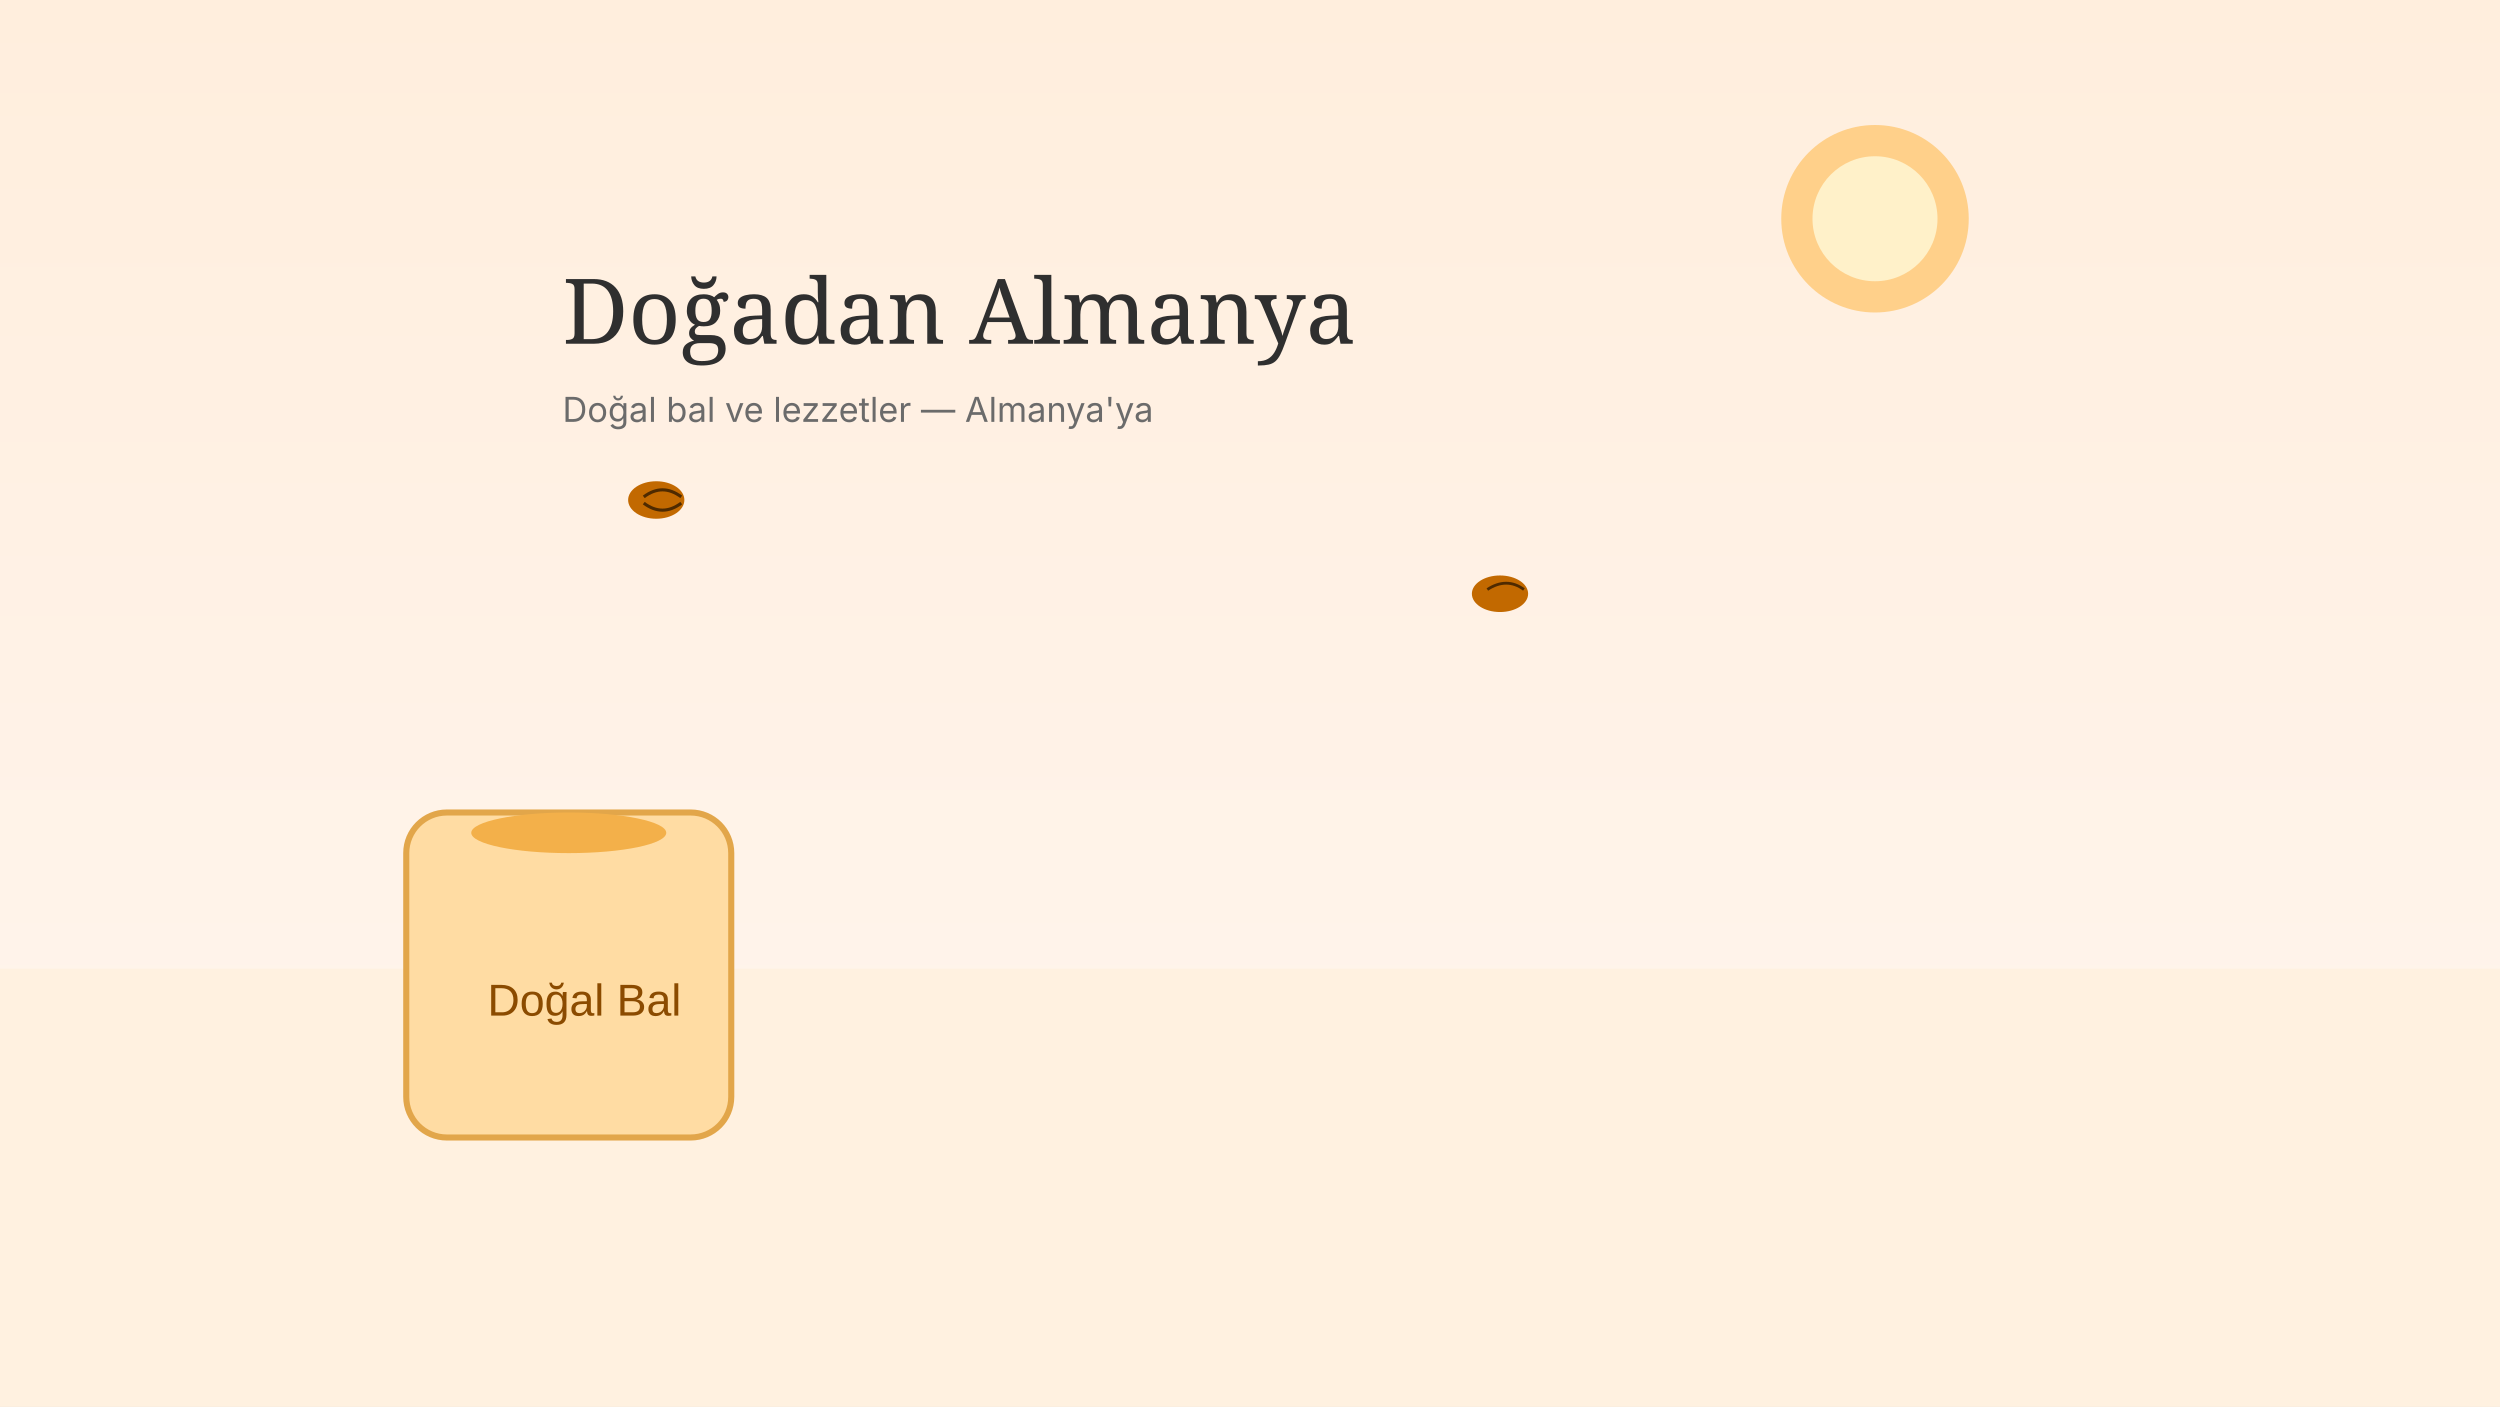
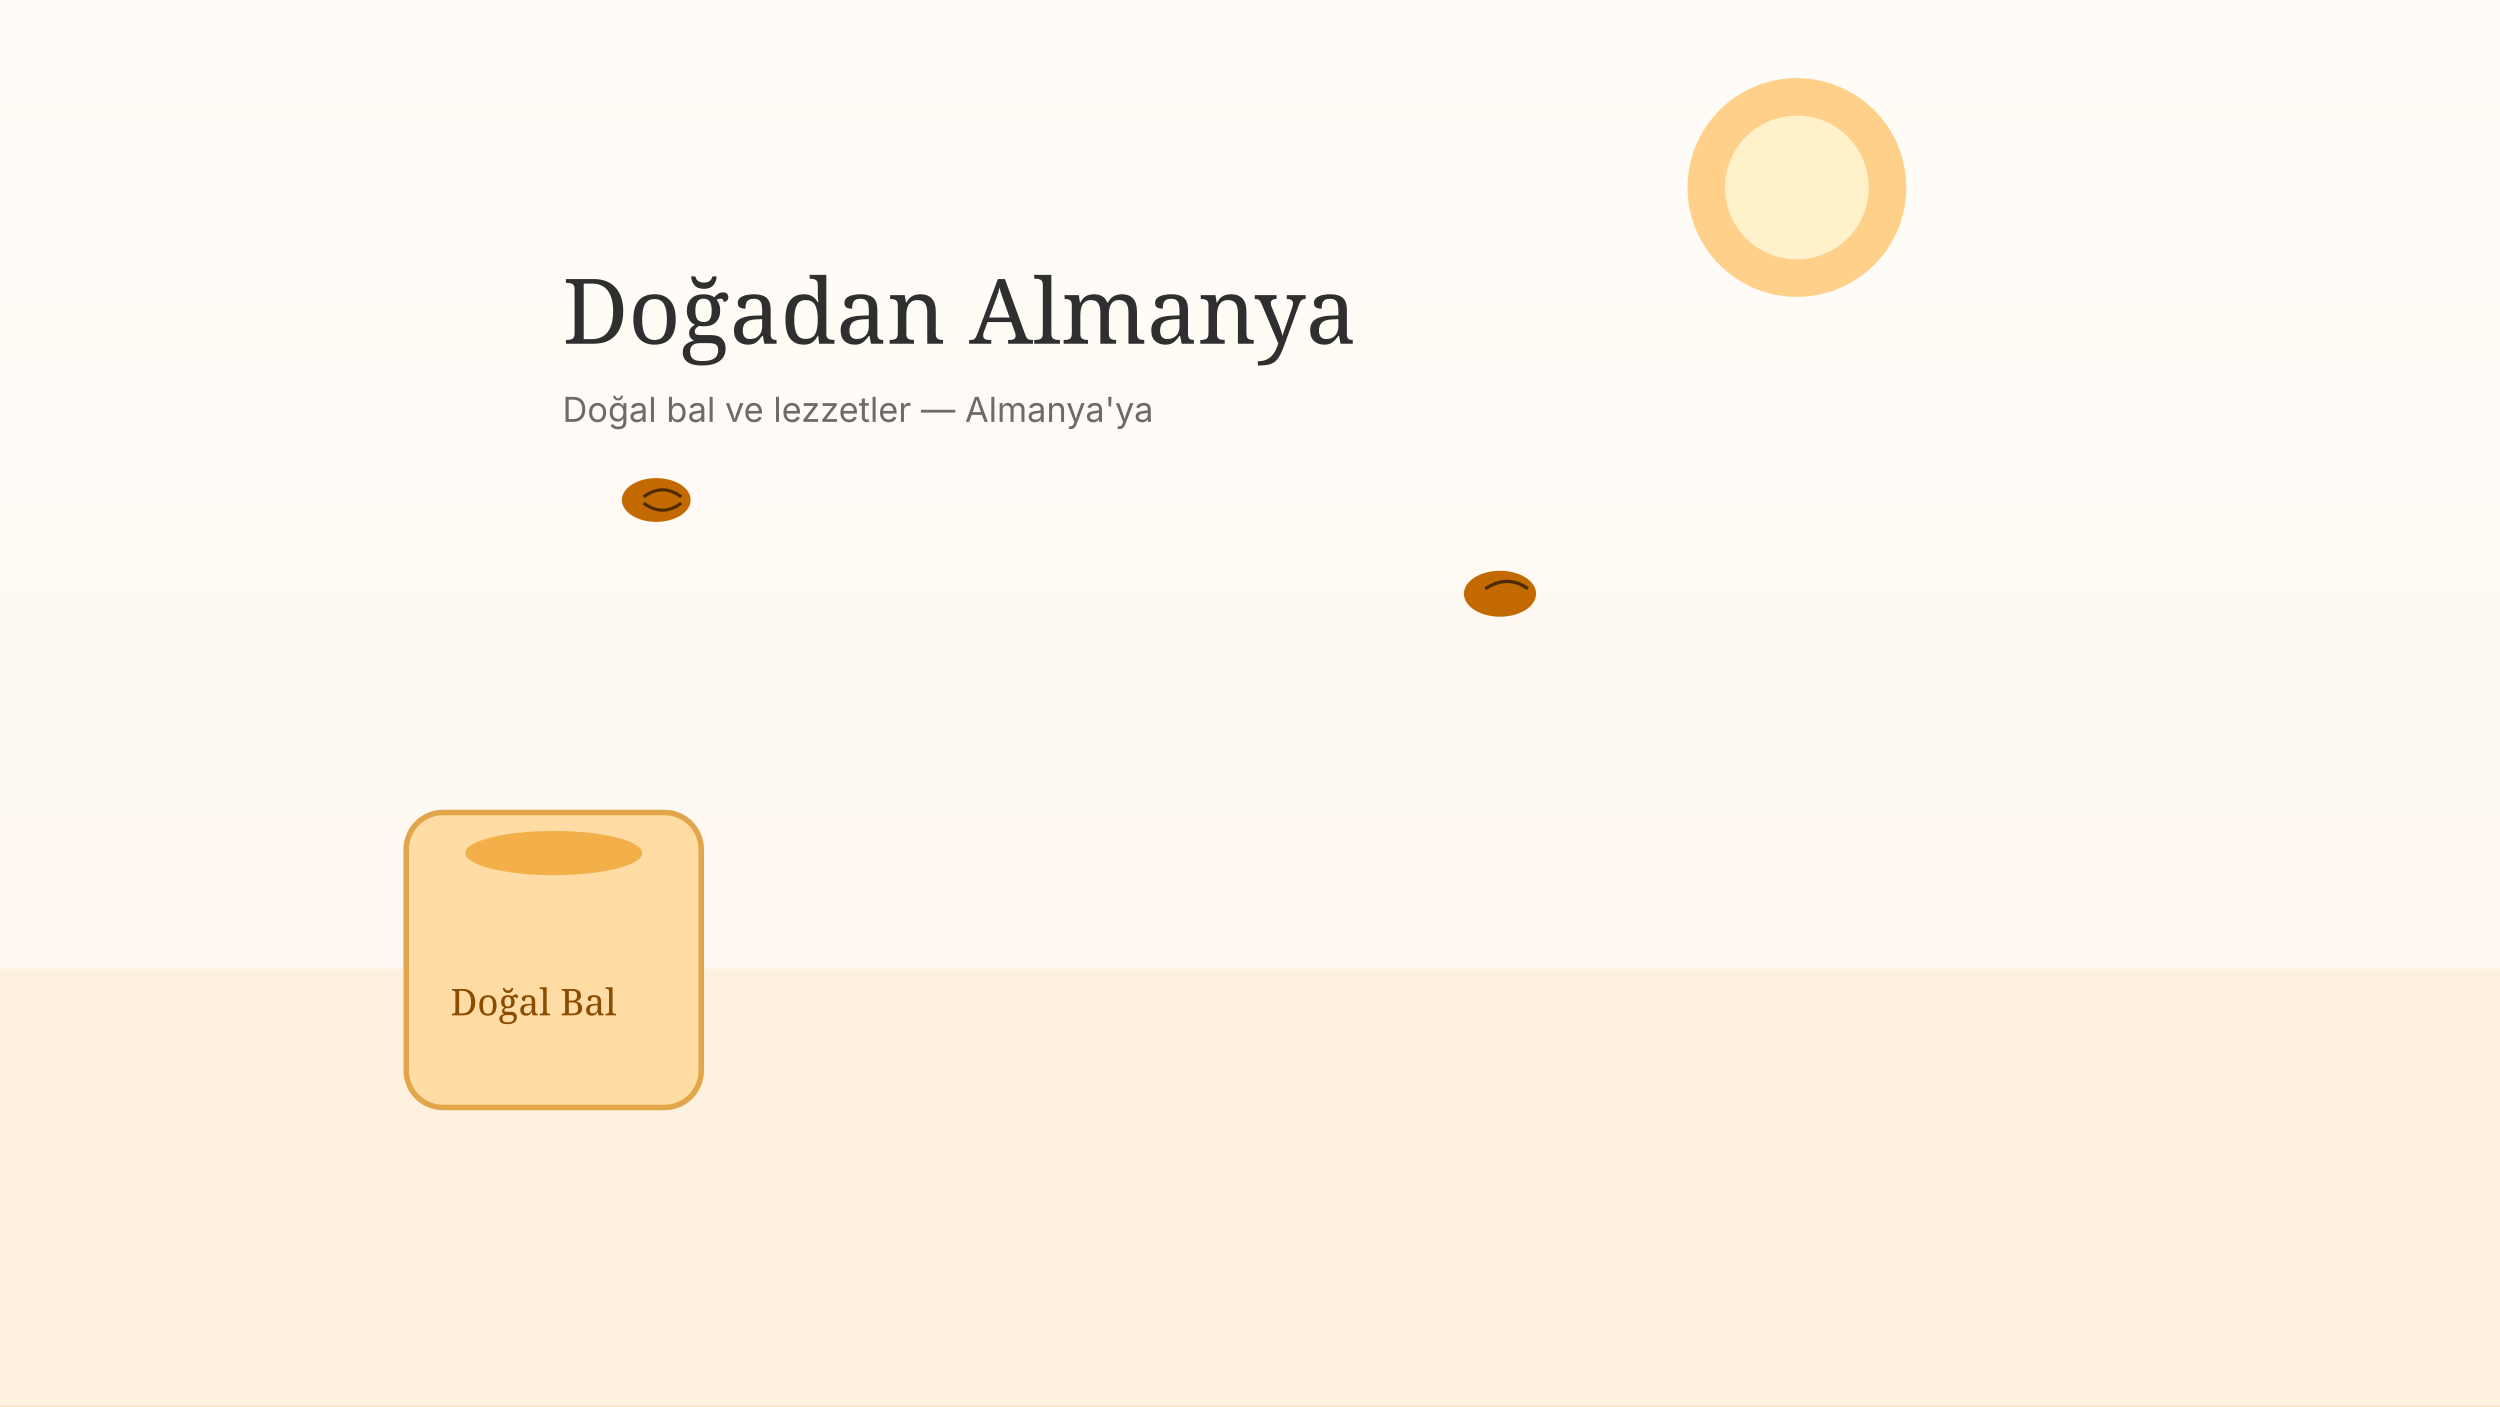
<svg xmlns="http://www.w3.org/2000/svg" viewBox="0 0 1600 900">
  <defs>
    <linearGradient id="sky" x1="0" x2="0" y1="0" y2="1">
-       <stop offset="0" stop-color="#ffeedd" />
+       <stop offset="0" stop-color="#fffcf7" />
      <stop offset="1" stop-color="#fff6f0" />
-     </linearGradient>
-     <linearGradient id="hill" x1="0" x2="1">
-       <stop offset="0" stop-color="#e6cfae" />
-       <stop offset="1" stop-color="#f7e5cf" />
    </linearGradient>
  </defs>
  <rect width="1600" height="900" fill="url(#sky)" />
-   <g transform="translate(0,200)">
-     <path d="M0,520 C200,380 420,420 700,520 C980,620 1200,500 1600,560 L1600,700 L0,700 Z" fill="#f4e0c8" />
-     <path d="M0,560 C220,420 480,460 760,560 C1040,660 1280,560 1600,600 L1600,700 L0,700 Z" fill="#ecd5b4" opacity="0.9" />
+   <g transform="translate(0,220)">
+     <path d="M0,520 C220,380 420,420 700,520 C980,620 1280,500 1600,560 L1600,900 L0,900 Z" fill="#f4e0c8" />
+     <path d="M0,560 C240,420 500,460 760,560 C1020,660 1280,560 1600,600 L1600,900 L0,900 Z" fill="#ecd5b4" opacity="0.95" />
  </g>
  <rect x="0" y="620" width="1600" height="280" fill="#fff1e0" />
-   <g transform="translate(1200,140)">
-     <circle r="60" fill="#ffd08a" />
-     <circle r="40" fill="#fff1c9" />
+   <g transform="translate(1150,120)">
+     <circle r="70" fill="#ffd08a" />
+     <circle r="46" fill="#fff1c9" />
  </g>
  <g transform="translate(420,320)">
-     <ellipse cx="0" cy="0" rx="18" ry="12" fill="#c26900" />
+     <ellipse cx="0" cy="0" rx="22" ry="14" fill="#c26900" />
    <path d="M-8,-2 C0,-8 8,-8 16,-2" stroke="#000" stroke-width="2" fill="none" opacity="0.6" />
    <path d="M-8,2 C0,8 8,8 16,2" stroke="#000" stroke-width="2" fill="none" opacity="0.6" />
  </g>
-   <g transform="translate(960,380) scale(0.9)">
-     <ellipse cx="0" cy="0" rx="20" ry="13" fill="#c26900" />
+   <g transform="translate(960,380) scale(1.05)">
+     <ellipse cx="0" cy="0" rx="22" ry="14" fill="#c26900" />
    <path d="M-9,-3 C0,-9 9,-9 17,-3" stroke="#000" stroke-width="2" fill="none" opacity="0.6" />
  </g>
-   <g transform="translate(260,520) scale(1.3)">
+   <g transform="translate(260,520) scale(1.18)">
    <rect x="0" y="0" width="160" height="160" rx="20" fill="#ffdca3" stroke="#e2a64a" stroke-width="3" />
-     <ellipse cx="80" cy="10" rx="48" ry="10" fill="#f3b04a" />
-     <text x="40" y="100" font-family="Arial" font-size="22" fill="#8b4b00">Doğal Bal</text>
+     <ellipse cx="80" cy="22" rx="48" ry="12" fill="#f3b04a" />
+     <text x="24" y="110" font-family="Merriweather, serif" font-size="20" fill="#8b4b00">Doğal Bal</text>
  </g>
  <text x="360" y="220" font-family="Merriweather, serif" font-size="58" fill="#2f2f2f">Doğadan Almanya</text>
  <text x="360" y="270" font-family="Inter, sans-serif" font-size="22" fill="#6b6b6b">Doğal bal ve lezzetler — Almanya'ya</text>
</svg>
